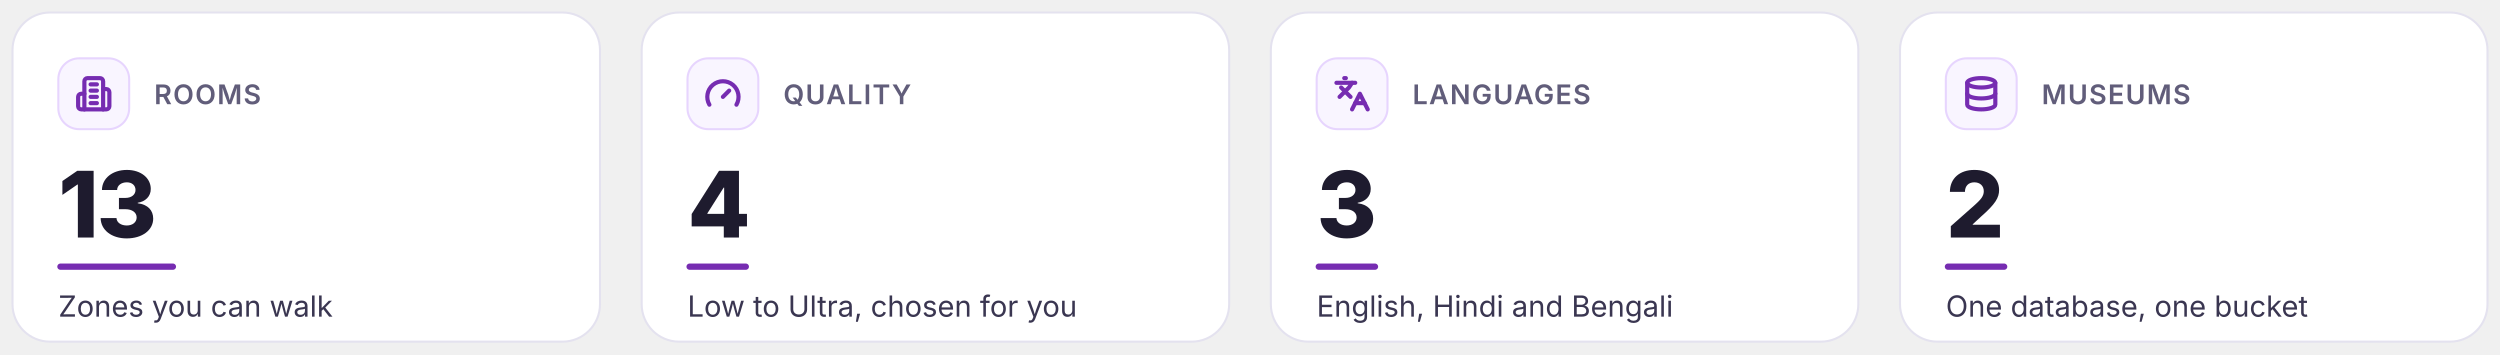
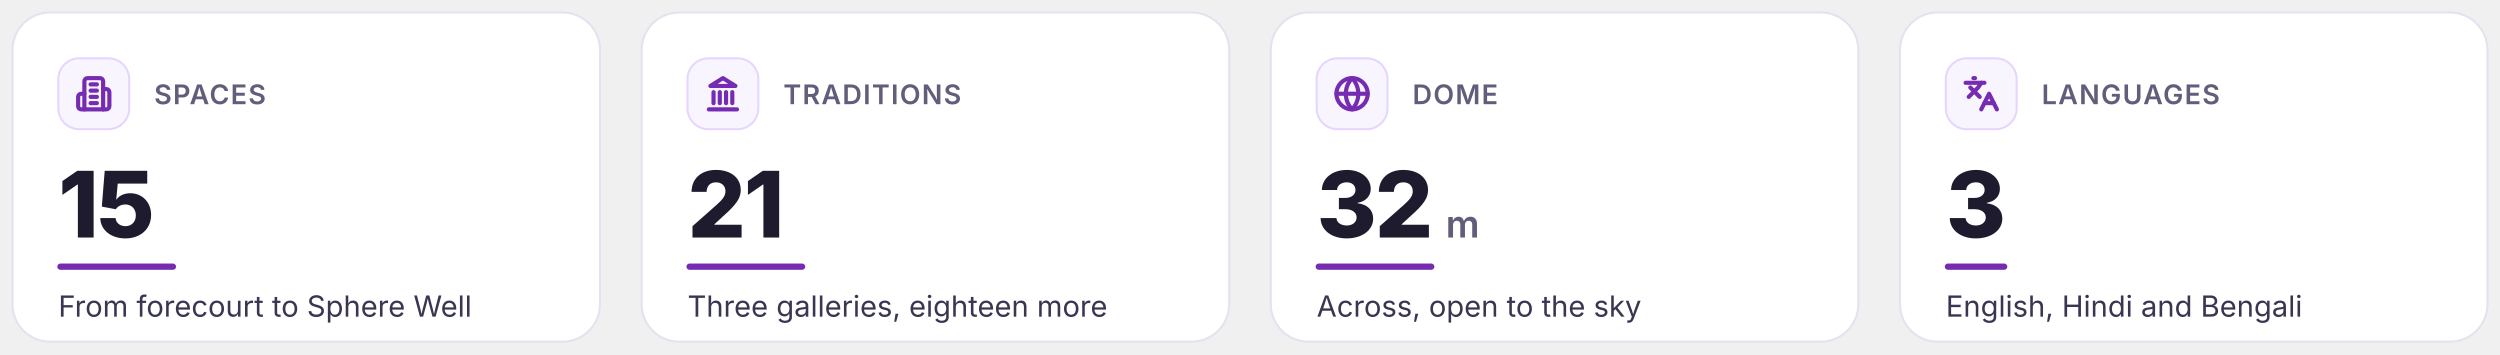
- <svg xmlns="http://www.w3.org/2000/svg" width="1200" height="170" viewBox="0 0 1200 170" role="img" aria-label="At a glance: thirteen rooms, four quality tiers, three languages, two museums on one database">
+ <svg xmlns="http://www.w3.org/2000/svg" width="1200" height="170" viewBox="0 0 1200 170" role="img" aria-label="At a glance: fifteen spaces, twenty-one clay traditions, a 32 metre dome, three languages">
  <defs>
    <style>.d{font-family:'Plus Jakarta Sans','Inter',ui-sans-serif,system-ui,-apple-system,'Segoe UI',Roboto,Helvetica,Arial,sans-serif}.s{font-family:'Inter',ui-sans-serif,system-ui,-apple-system,'Segoe UI',Roboto,Helvetica,Arial,sans-serif}.m{font-family:'JetBrains Mono',ui-monospace,'SFMono-Regular',Menlo,Consolas,'Liberation Mono',monospace}.rise{animation:rise .9s cubic-bezier(.2,.7,.2,1) both}@keyframes rise{from{opacity:0;transform:translateY(12px)}to{opacity:1;transform:translateY(0)}}.bar{stroke-dasharray:60;stroke-dashoffset:0;animation:bar 1.1s cubic-bezier(.2,.7,.2,1) both}@keyframes bar{from{stroke-dashoffset:60}to{stroke-dashoffset:0}}.r0{animation-delay:0.1s}.r1{animation-delay:0.2s}.r2{animation-delay:0.3s}.r3{animation-delay:0.5s}@media (prefers-reduced-motion:reduce){*{animation:none!important}.smil{display:none}.sweep{fill:url(#still)}}</style>
  </defs>
  <g class="rise r0">
    <rect x="6" y="6" width="282" height="158" rx="18" fill="#FFFFFF" stroke="#E4E2EF" />
    <rect x="28" y="28" width="34" height="34" rx="10" fill="#F9F5FF" stroke="#E7D5FE" />
    <g transform="translate(36 36) scale(0.75)" fill="none" stroke="#762CB1" stroke-width="2.667" stroke-linecap="round" stroke-linejoin="round">
      <path d="M6 22V4a2 2 0 0 1 2-2h8a2 2 0 0 1 2 2v18Z" />
      <path d="M6 12H4a2 2 0 0 0-2 2v6a2 2 0 0 0 2 2h2" />
      <path d="M18 9h2a2 2 0 0 1 2 2v9a2 2 0 0 1-2 2h-2" />
      <path d="M10 6h4" />
      <path d="M10 10h4" />
      <path d="M10 14h4" />
      <path d="M10 18h4" />
    </g>
-     <text x="74" y="50" class="s" fill="#615D7A" font-size="13" font-weight="600" letter-spacing=".6">ROOMS</text>
-     <text x="28" y="114" class="d" fill="#1E1B2E" font-size="44" font-weight="800" letter-spacing="-1">13</text>
+     <text x="74" y="50" class="s" fill="#615D7A" font-size="13" font-weight="600" letter-spacing=".6">SPACES</text>
+     <text x="28" y="114" class="d" fill="#1E1B2E" font-size="44" font-weight="800" letter-spacing="-1">15</text>
    <path class="bar" style="animation-delay:0.3s" d="M29 128 h54" stroke="#762CB1" stroke-width="3" stroke-linecap="round" />
-     <text x="28" y="152" class="s" fill="#3A3651" font-size="14">Zones you can walk</text>
+     <text x="28" y="152" class="s" fill="#3A3651" font-size="14">From forecourt to Sphere Well</text>
  </g>
  <g class="rise r1">
    <rect x="308" y="6" width="282" height="158" rx="18" fill="#FFFFFF" stroke="#E4E2EF" />
    <rect x="330" y="28" width="34" height="34" rx="10" fill="#F9F5FF" stroke="#E7D5FE" />
    <g transform="translate(338 36) scale(0.75)" fill="none" stroke="#762CB1" stroke-width="2.667" stroke-linecap="round" stroke-linejoin="round">
-       <path d="m12 14 4-4" />
-       <path d="M3.34 19a10 10 0 1 1 17.32 0" />
+       <line x1="3" x2="21" y1="22" y2="22" />
+       <line x1="6" x2="6" y1="18" y2="11" />
+       <line x1="10" x2="10" y1="18" y2="11" />
+       <line x1="14" x2="14" y1="18" y2="11" />
+       <line x1="18" x2="18" y1="18" y2="11" />
+       <polygon points="12 2 20 7 4 7" />
    </g>
-     <text x="376" y="50" class="s" fill="#615D7A" font-size="13" font-weight="600" letter-spacing=".6">QUALITY</text>
-     <text x="330" y="114" class="d" fill="#1E1B2E" font-size="44" font-weight="800" letter-spacing="-1">4</text>
-     <path class="bar" style="animation-delay:0.5s" d="M331 128 h27" stroke="#762CB1" stroke-width="3" stroke-linecap="round" />
-     <text x="330" y="152" class="s" fill="#3A3651" font-size="14">Low to Ultra, chosen for you</text>
+     <text x="376" y="50" class="s" fill="#615D7A" font-size="13" font-weight="600" letter-spacing=".6">TRADITIONS</text>
+     <text x="330" y="114" class="d" fill="#1E1B2E" font-size="44" font-weight="800" letter-spacing="-1">21</text>
+     <path class="bar" style="animation-delay:0.5s" d="M331 128 h54" stroke="#762CB1" stroke-width="3" stroke-linecap="round" />
+     <text x="330" y="152" class="s" fill="#3A3651" font-size="14">Three galleries, eighteen more</text>
  </g>
  <g class="rise r2">
    <rect x="610" y="6" width="282" height="158" rx="18" fill="#FFFFFF" stroke="#E4E2EF" />
    <rect x="632" y="28" width="34" height="34" rx="10" fill="#F9F5FF" stroke="#E7D5FE" />
    <g transform="translate(640 36) scale(0.75)" fill="none" stroke="#762CB1" stroke-width="2.667" stroke-linecap="round" stroke-linejoin="round">
+       <circle cx="12" cy="12" r="10" />
+       <path d="M12 2a14.5 14.5 0 0 0 0 20 14.5 14.5 0 0 0 0-20" />
+       <path d="M2 12h20" />
+     </g>
+     <text x="678" y="50" class="s" fill="#615D7A" font-size="13" font-weight="600" letter-spacing=".6">DOME</text>
+     <text x="632" y="114" class="d" fill="#1E1B2E" font-size="44" font-weight="800" letter-spacing="-1">32<tspan class="s" fill="#615D7A" font-size="18" font-weight="600" dx="6">m</tspan>
+     </text>
+     <path class="bar" style="animation-delay:0.6s" d="M633 128 h54" stroke="#762CB1" stroke-width="3" stroke-linecap="round" />
+     <text x="632" y="152" class="s" fill="#3A3651" font-size="14">Across, open to the sky</text>
+   </g>
+   <g class="rise r3">
+     <rect x="912" y="6" width="282" height="158" rx="18" fill="#FFFFFF" stroke="#E4E2EF" />
+     <rect x="934" y="28" width="34" height="34" rx="10" fill="#F9F5FF" stroke="#E7D5FE" />
+     <g transform="translate(942 36) scale(0.75)" fill="none" stroke="#762CB1" stroke-width="2.667" stroke-linecap="round" stroke-linejoin="round">
      <path d="m5 8 6 6" />
      <path d="m4 14 6-6 2-3" />
      <path d="M2 5h12" />
      <path d="M7 2h1" />
      <path d="m22 22-5-10-5 10" />
      <path d="M14 18h6" />
    </g>
-     <text x="678" y="50" class="s" fill="#615D7A" font-size="13" font-weight="600" letter-spacing=".6">LANGUAGES</text>
-     <text x="632" y="114" class="d" fill="#1E1B2E" font-size="44" font-weight="800" letter-spacing="-1">3</text>
-     <path class="bar" style="animation-delay:0.6s" d="M633 128 h27" stroke="#762CB1" stroke-width="3" stroke-linecap="round" />
-     <text x="632" y="152" class="s" fill="#3A3651" font-size="14">English, Hindi and Bengali</text>
-   </g>
-   <g class="rise r3">
-     <rect x="912" y="6" width="282" height="158" rx="18" fill="#FFFFFF" stroke="#E4E2EF" />
-     <rect x="934" y="28" width="34" height="34" rx="10" fill="#F9F5FF" stroke="#E7D5FE" />
-     <g transform="translate(942 36) scale(0.75)" fill="none" stroke="#762CB1" stroke-width="2.667" stroke-linecap="round" stroke-linejoin="round">
-       <ellipse cx="12" cy="5" rx="9" ry="3" />
-       <path d="M3 5V19A9 3 0 0 0 21 19V5" />
-       <path d="M3 12A9 3 0 0 0 21 12" />
-     </g>
-     <text x="980" y="50" class="s" fill="#615D7A" font-size="13" font-weight="600" letter-spacing=".6">MUSEUMS</text>
-     <text x="934" y="114" class="d" fill="#1E1B2E" font-size="44" font-weight="800" letter-spacing="-1">2</text>
+     <text x="980" y="50" class="s" fill="#615D7A" font-size="13" font-weight="600" letter-spacing=".6">LANGUAGES</text>
+     <text x="934" y="114" class="d" fill="#1E1B2E" font-size="44" font-weight="800" letter-spacing="-1">3</text>
    <path class="bar" style="animation-delay:0.8s" d="M935 128 h27" stroke="#762CB1" stroke-width="3" stroke-linecap="round" />
-     <text x="934" y="152" class="s" fill="#3A3651" font-size="14">One database, one bucket</text>
+     <text x="934" y="152" class="s" fill="#3A3651" font-size="14">English, Hindi and Bengali</text>
  </g>
</svg>
